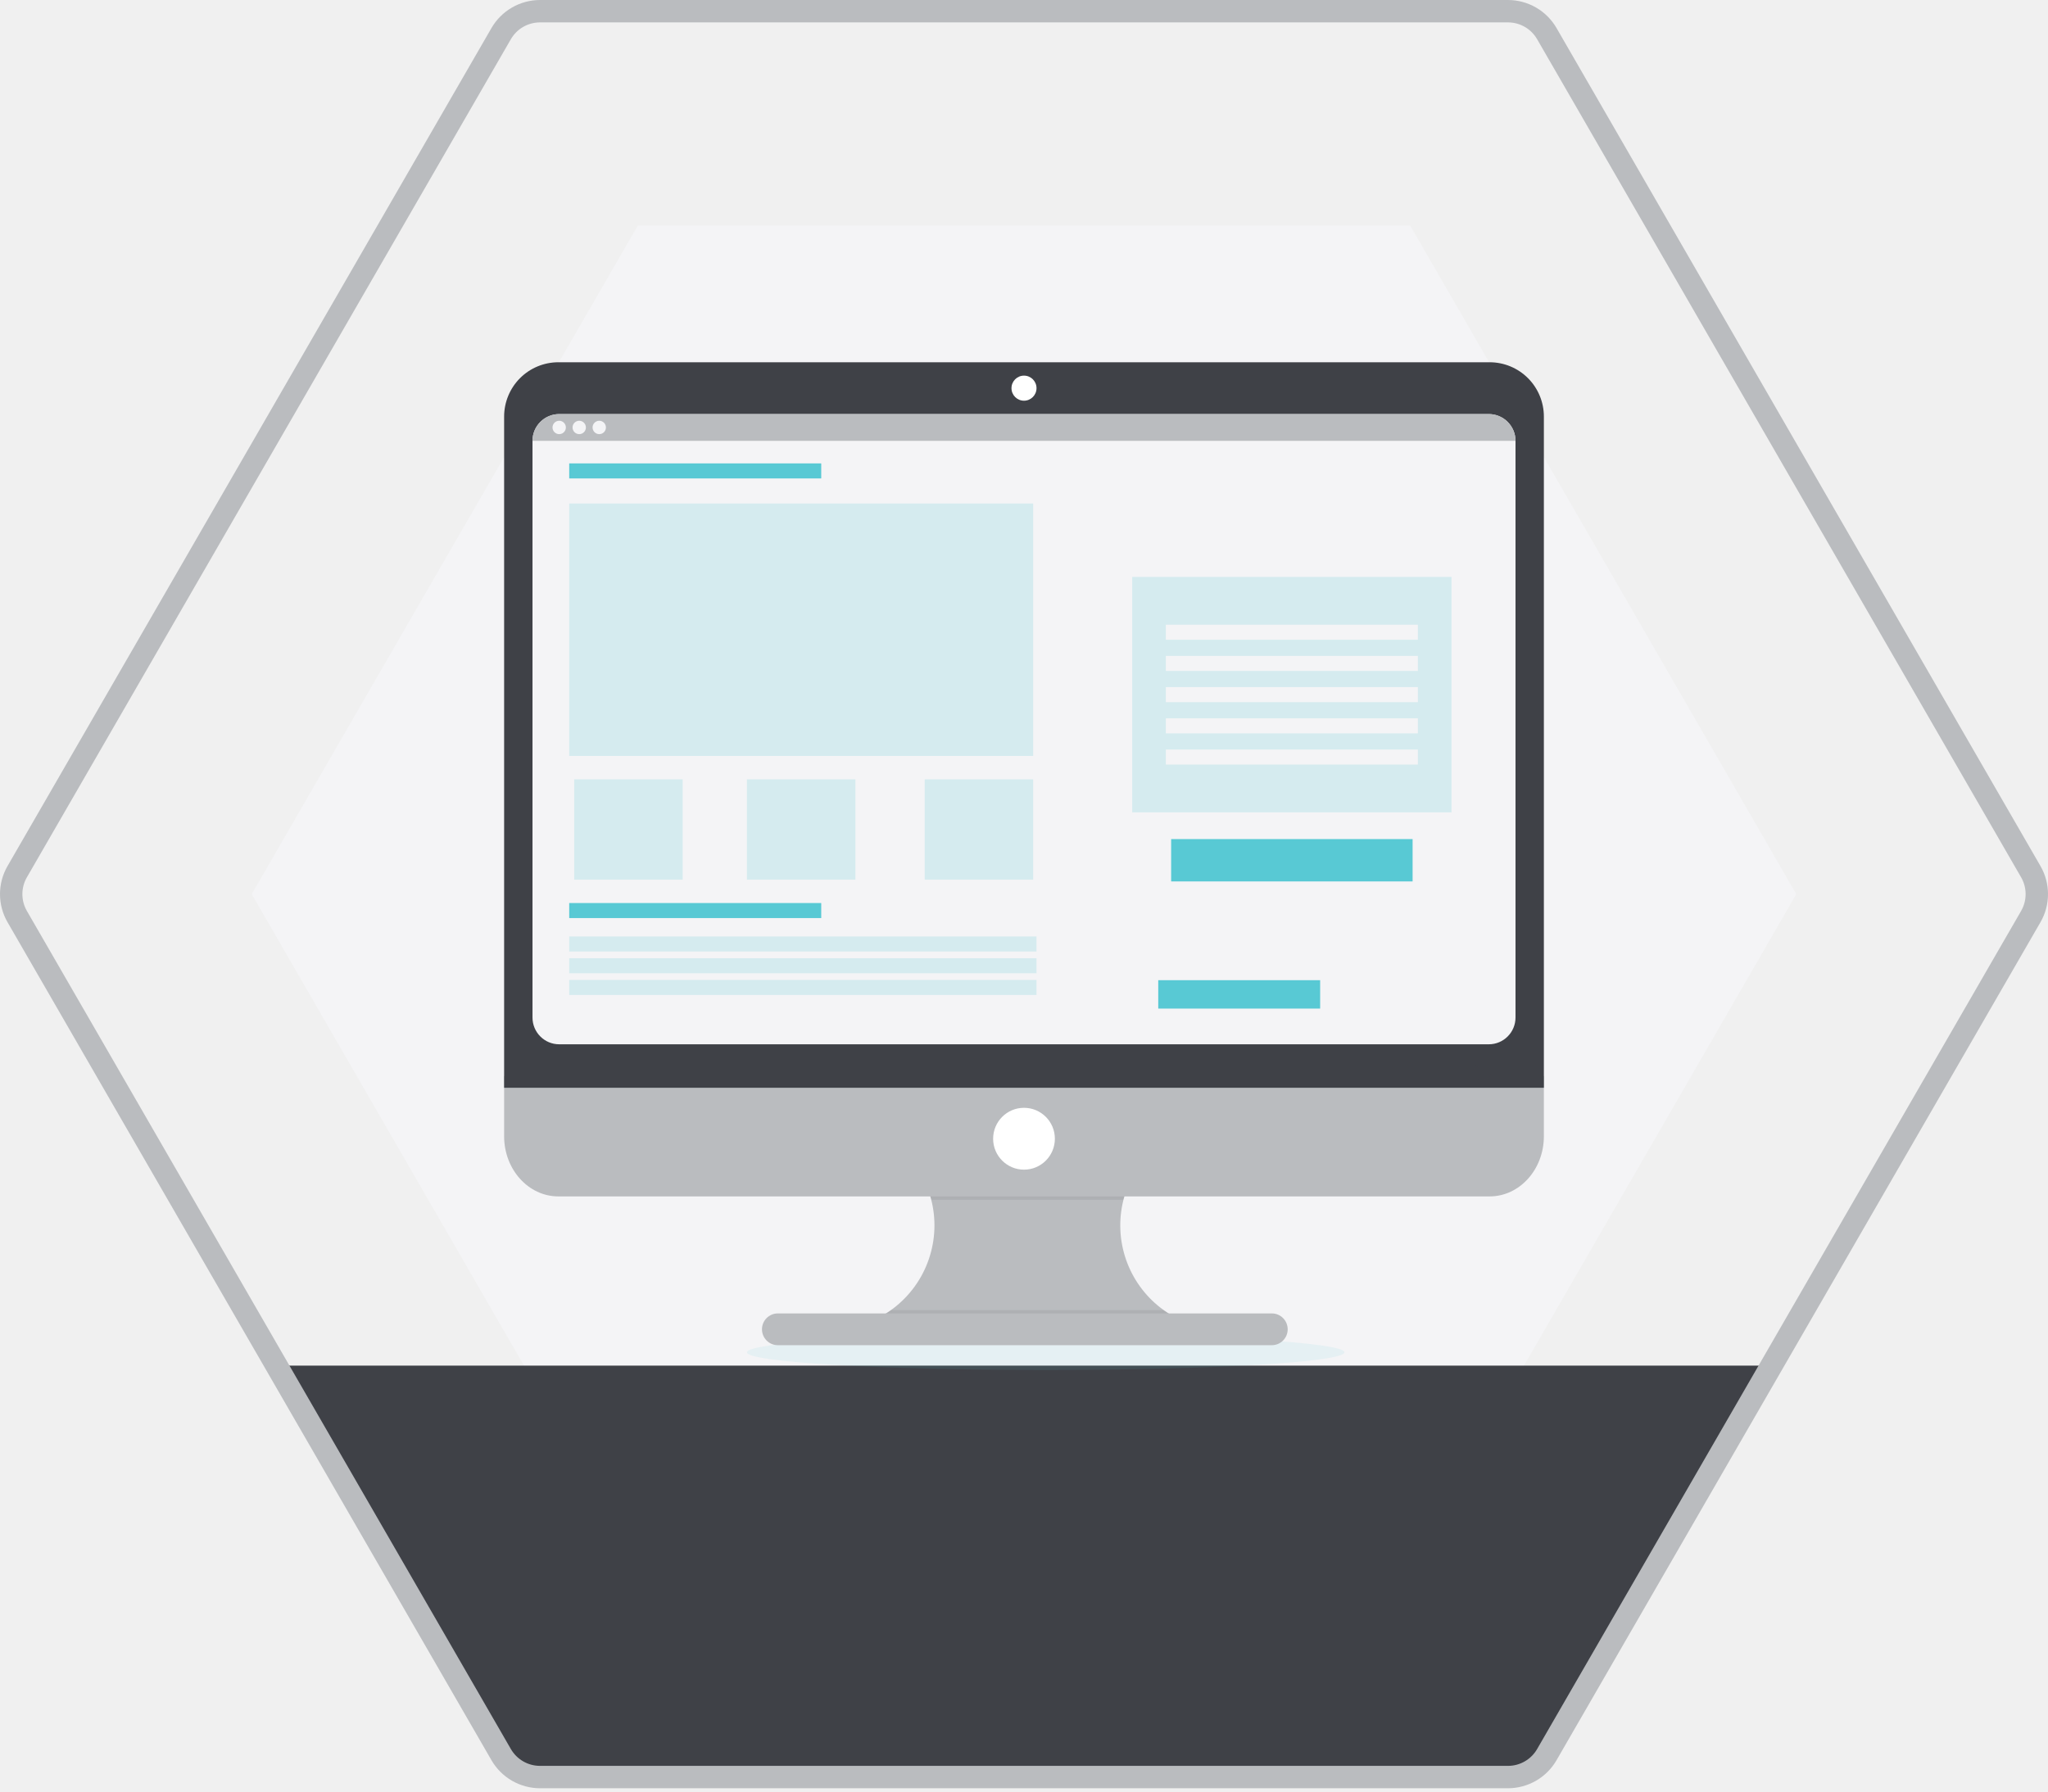
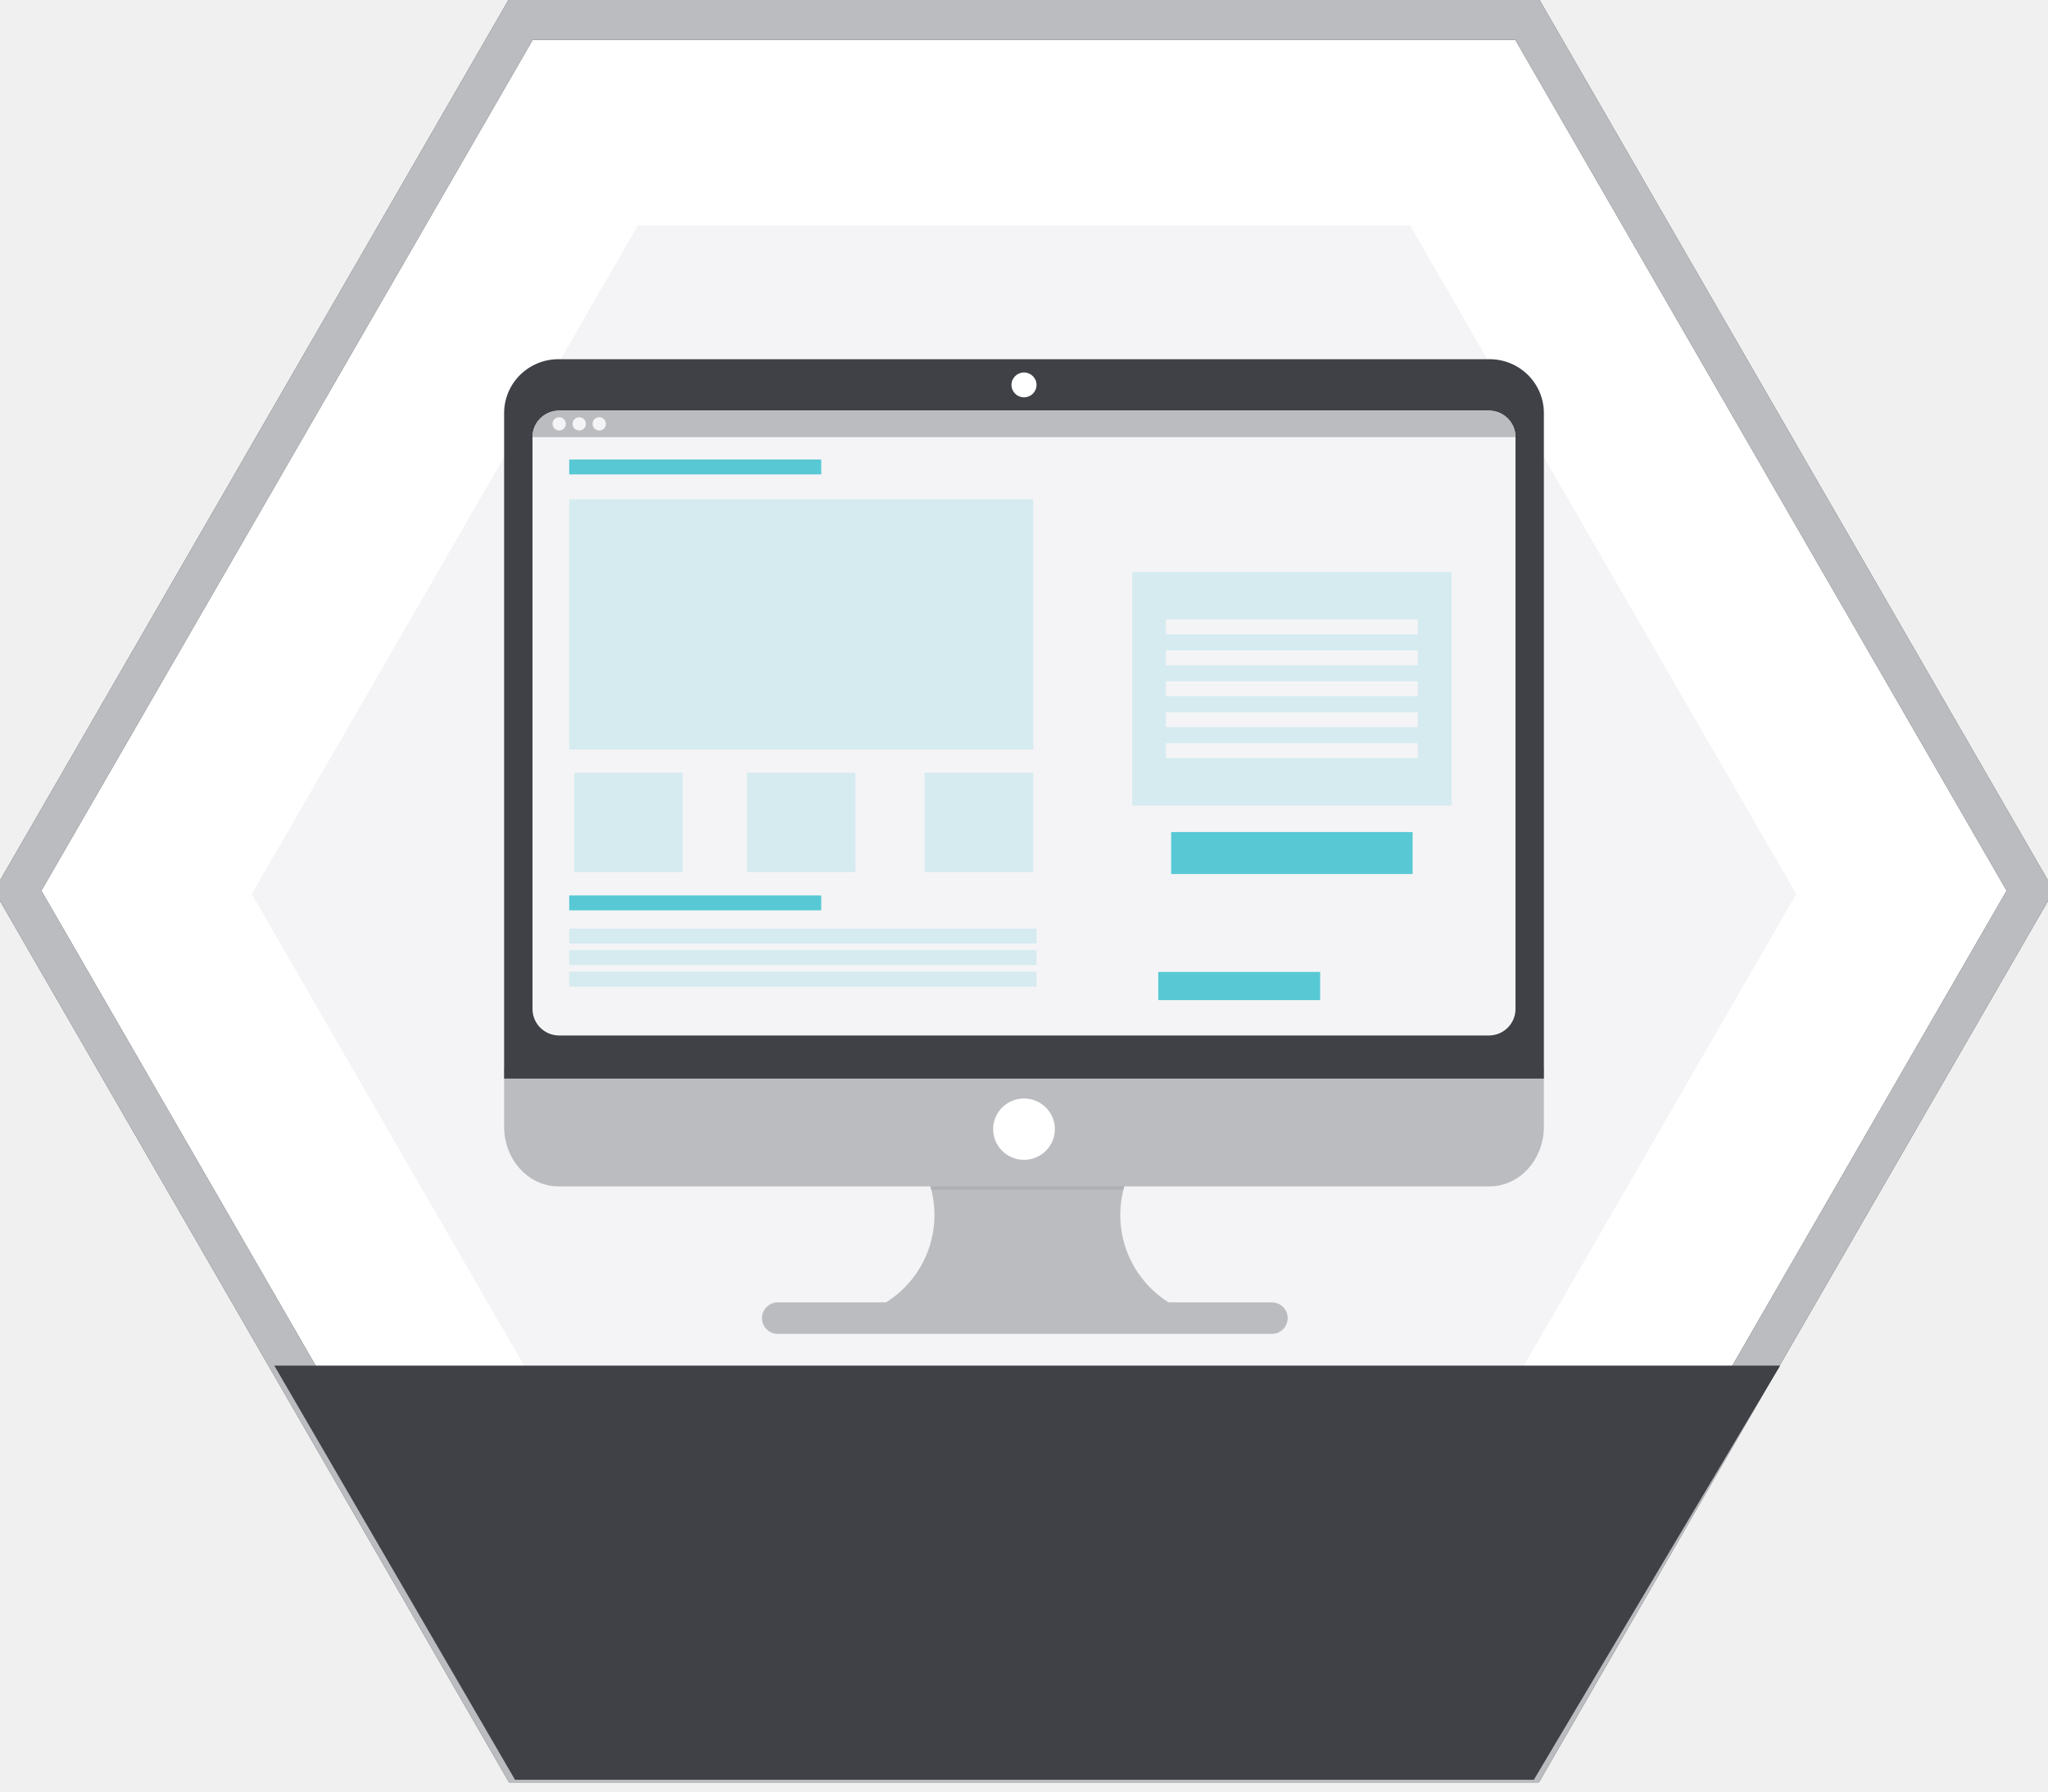
- <svg xmlns="http://www.w3.org/2000/svg" width="200" height="175" viewBox="0 0 200 175" fill="none">
-   <path d="M62.292 152.65H137.708L175.417 87.337L137.708 22.024H62.292L24.583 87.337L62.292 152.65Z" fill="#F4F4F6" />
-   <path d="M26.787 133.39H173.844L149.791 173.844H50.295L26.787 133.39Z" fill="#3F4147" />
-   <path d="M147.268 174.674H52.732C51.773 174.673 50.831 174.419 50 173.94C49.169 173.46 48.479 172.771 47.998 171.941L0.73 90.07C0.252 89.238 0 88.296 0 87.337C0 86.377 0.252 85.435 0.73 84.603L47.998 2.733C48.479 1.903 49.169 1.214 50 0.734C50.831 0.255 51.773 0.002 52.732 0H147.268C148.227 0.002 149.169 0.255 150 0.734C150.831 1.214 151.521 1.903 152.002 2.733L199.27 84.603C199.748 85.435 200 86.377 200 87.337C200 88.296 199.748 89.238 199.27 90.07L152.002 171.941C151.521 172.771 150.831 173.46 150 173.94C149.169 174.419 148.227 174.673 147.268 174.674ZM52.732 2.187C52.157 2.188 51.591 2.34 51.093 2.627C50.594 2.915 50.18 3.329 49.891 3.827L2.624 85.697C2.337 86.195 2.186 86.761 2.186 87.337C2.186 87.912 2.337 88.478 2.624 88.977L49.891 170.847C50.18 171.345 50.594 171.759 51.093 172.047C51.591 172.335 52.157 172.486 52.732 172.487H147.268C147.843 172.487 148.408 172.335 148.907 172.047C149.405 171.759 149.82 171.345 150.108 170.847L197.376 88.977C197.663 88.478 197.814 87.912 197.814 87.337C197.814 86.761 197.663 86.195 197.376 85.697L150.108 3.827C149.82 3.329 149.405 2.915 148.907 2.627C148.409 2.34 147.843 2.188 147.268 2.187L52.732 2.187Z" fill="#BABCBF" />
-   <path opacity="0.1" d="M102.119 133.825C118.231 133.825 131.293 133.049 131.293 132.091C131.293 131.134 118.231 130.357 102.119 130.357C86.007 130.357 72.945 131.134 72.945 132.091C72.945 133.049 86.007 133.825 102.119 133.825Z" fill="#58C9D4" />
-   <path d="M115.531 129.043V130.089H84.626V129.237C86.511 128.537 88.146 127.293 89.325 125.662C90.504 124.03 91.173 122.085 91.248 120.073C91.323 118.06 90.8 116.07 89.746 114.356C88.691 112.641 87.153 111.278 85.325 110.44H115.327C113.541 111.261 112.032 112.582 110.98 114.245C109.929 115.907 109.38 117.839 109.402 119.807C109.423 121.776 110.014 123.695 111.101 125.334C112.189 126.973 113.728 128.261 115.531 129.043V129.043Z" fill="#BABCBF" />
-   <path opacity="0.1" d="M115.327 110.441C113.948 111.075 112.728 112.011 111.756 113.178C110.784 114.346 110.085 115.717 109.711 117.19H90.941C90.567 115.717 89.868 114.346 88.896 113.178C87.924 112.011 86.704 111.075 85.325 110.441H115.327Z" fill="#3F4147" />
-   <path d="M49.231 105.107V110.985C49.231 114.231 51.602 116.863 54.528 116.863H145.472C148.398 116.863 150.769 114.231 150.769 110.985V105.107H49.231Z" fill="#BABCBF" />
-   <path opacity="0.1" d="M115.531 129.043V130.089H84.626V129.237C85.473 128.922 86.274 128.495 87.009 127.967H113.64C114.23 128.392 114.864 128.753 115.531 129.043Z" fill="#3F4147" />
-   <path d="M124.203 128.293H75.96C75.105 128.293 74.412 128.988 74.412 129.844C74.412 130.701 75.105 131.396 75.96 131.396H124.203C125.058 131.396 125.751 130.701 125.751 129.844C125.751 128.988 125.058 128.293 124.203 128.293Z" fill="#BABCBF" />
-   <path d="M150.769 40.691C150.769 39.284 150.211 37.934 149.218 36.939C148.224 35.944 146.877 35.385 145.472 35.385H54.528C53.123 35.385 51.776 35.944 50.782 36.939C49.789 37.934 49.231 39.284 49.231 40.691V106.25H150.769V40.691Z" fill="#3F4147" />
-   <path d="M145.391 40.446H54.609C53.169 40.446 52.002 41.616 52.002 43.059V99.392C52.002 100.835 53.169 102.005 54.609 102.005H145.391C146.831 102.005 147.999 100.835 147.999 99.392V43.059C147.999 41.616 146.831 40.446 145.391 40.446Z" fill="#F4F4F6" />
-   <path d="M100 39.14C100.675 39.14 101.222 38.592 101.222 37.916C101.222 37.239 100.675 36.691 100 36.691C99.325 36.691 98.778 37.239 98.778 37.916C98.778 38.592 99.325 39.14 100 39.14Z" fill="white" />
-   <path d="M100 114.251C101.665 114.251 103.015 112.898 103.015 111.23C103.015 109.562 101.665 108.209 100 108.209C98.335 108.209 96.985 109.562 96.985 111.23C96.985 112.898 98.335 114.251 100 114.251Z" fill="white" />
-   <path d="M147.999 43.059H52.002C52.002 42.366 52.276 41.702 52.765 41.212C53.254 40.722 53.918 40.446 54.609 40.446H145.391C146.082 40.446 146.746 40.722 147.235 41.212C147.724 41.702 147.999 42.366 147.999 43.059Z" fill="#BABCBF" />
-   <path d="M54.609 42.406C54.969 42.406 55.261 42.113 55.261 41.753C55.261 41.392 54.969 41.1 54.609 41.1C54.249 41.1 53.957 41.392 53.957 41.753C53.957 42.113 54.249 42.406 54.609 42.406Z" fill="#F4F4F6" />
-   <path d="M56.565 42.406C56.925 42.406 57.217 42.113 57.217 41.753C57.217 41.392 56.925 41.1 56.565 41.1C56.205 41.1 55.913 41.392 55.913 41.753C55.913 42.113 56.205 42.406 56.565 42.406Z" fill="#F4F4F6" />
-   <path d="M58.521 42.406C58.881 42.406 59.173 42.113 59.173 41.753C59.173 41.392 58.881 41.1 58.521 41.1C58.161 41.1 57.869 41.392 57.869 41.753C57.869 42.113 58.161 42.406 58.521 42.406Z" fill="#F4F4F6" />
-   <path d="M80.198 45.263H55.587V46.733H80.198V45.263Z" fill="#58C9D4" />
-   <path d="M80.198 88.207H55.587V89.677H80.198V88.207Z" fill="#58C9D4" />
-   <path opacity="0.2" d="M101.222 91.473H55.587V92.942H101.222V91.473Z" fill="#58C9D4" />
-   <path opacity="0.2" d="M101.222 93.597H55.587V95.067H101.222V93.597Z" fill="#58C9D4" />
-   <path opacity="0.2" d="M101.222 95.72H55.587V97.189H101.222V95.72Z" fill="#58C9D4" />
-   <path opacity="0.2" d="M100.896 49.182H55.587V73.838H100.896V49.182Z" fill="#58C9D4" />
-   <path opacity="0.2" d="M66.67 76.124H56.076V85.921H66.67V76.124Z" fill="#58C9D4" />
-   <path opacity="0.2" d="M100.896 76.124H90.302V85.921H100.896V76.124Z" fill="#58C9D4" />
-   <path opacity="0.2" d="M83.539 76.124H72.945V85.921H83.539V76.124Z" fill="#58C9D4" />
-   <path opacity="0.2" d="M141.751 56.353H110.568V79.349H141.751V56.353Z" fill="#58C9D4" />
-   <path d="M138.464 61.02H113.854V62.49H138.464V61.02Z" fill="#F4F4F6" />
-   <path d="M138.464 64.069H113.854V65.538H138.464V64.069Z" fill="#F4F4F6" />
-   <path d="M138.464 67.117H113.854V68.587H138.464V67.117Z" fill="#F4F4F6" />
-   <path d="M138.464 70.164H113.854V71.634H138.464V70.164Z" fill="#F4F4F6" />
-   <path d="M138.464 73.213H113.854V74.682H138.464V73.213Z" fill="#F4F4F6" />
-   <path d="M137.949 81.961H114.37V86.097H137.949V81.961Z" fill="#58C9D4" />
-   <path d="M128.921 95.743H113.11V98.517H128.921V95.743Z" fill="#58C9D4" />
-   <path opacity="0.1" d="M145.533 105.162C145.091 105.461 144.313 105.45 144.056 105.409L143.963 104.134L145.536 104.335C145.511 104.61 145.51 104.887 145.533 105.162V105.162Z" fill="#3F4147" />
+ <svg xmlns="http://www.w3.org/2000/svg" class="badge fis" width="400" height="350" viewBox="0 0 400 350" fill="none">
+   <path class="badge-border--hidden" fill="#FFFFFF" d="M298.268 3.795L396.536 174L298.268 344.205L101.732 344.205L3.464 174L101.732 3.795L298.268 3.795Z" stroke="#3F4147" stroke-width="8" />
+   <path class="badge-border" d="M298.268 3.795L396.536 174L298.268 344.205L101.732 344.205L3.464 174L101.732 3.795L298.268 3.795Z" stroke="#BABCBF" stroke-width="8" />
+   <path class="badge__bg" d="M124.583 305.3H275.416L350.833 174.674L275.417 44.049H124.583L49.166 174.674L124.583 305.3Z" fill="#F4F4F6" />
+   <path d="M53.575 266.78H347.689L299.581 347.689H100.589L53.575 266.78Z" fill="#3F4147" />
+   <path d="M231.061 255.915V257.99H169.252V256.3C173.022 254.912 176.292 252.445 178.65 249.209C181.008 245.974 182.346 242.117 182.496 238.125C182.646 234.134 181.6 230.188 179.491 226.788C177.383 223.387 174.306 220.684 170.65 219.022H230.654C227.083 220.65 224.063 223.271 221.96 226.568C219.857 229.865 218.761 233.697 218.804 237.6C218.847 241.503 220.028 245.31 222.203 248.56C224.378 251.81 227.455 254.365 231.061 255.915Z" fill="#BABCBF" />
+   <path opacity="0.1" d="M230.654 219.025C227.895 220.283 225.455 222.137 223.511 224.453C221.568 226.769 220.17 229.487 219.421 232.409H181.883C181.134 229.487 179.736 226.769 177.792 224.453C175.849 222.137 173.408 220.283 170.65 219.025H230.654Z" fill="#3F4147" />
+   <path d="M98.462 208.446V220.103C98.462 226.541 103.204 231.761 109.055 231.761H290.945C296.796 231.761 301.538 226.541 301.538 220.103V208.446H98.462Z" fill="#BABCBF" />
+   <path d="M248.406 254.428H151.92C150.21 254.428 148.823 255.806 148.823 257.505C148.823 259.204 150.21 260.581 151.92 260.581H248.406C250.116 260.581 251.503 259.204 251.503 257.505C251.503 255.806 250.116 254.428 248.406 254.428Z" fill="#BABCBF" />
+   <path d="M301.538 80.698C301.538 77.907 300.422 75.23 298.436 73.257C296.449 71.283 293.754 70.174 290.945 70.174H109.055C106.246 70.174 103.551 71.283 101.564 73.257C99.578 75.23 98.462 77.907 98.462 80.698V210.713H301.538V80.698Z" fill="#3F4147" />
+   <path d="M290.782 80.213H109.218C106.338 80.213 104.003 82.532 104.003 85.394V197.112C104.003 199.973 106.338 202.293 109.218 202.293H290.782C293.662 202.293 295.997 199.973 295.997 197.112V85.394C295.997 82.532 293.662 80.213 290.782 80.213Z" fill="#F4F4F6" />
+   <path d="M200 77.622C201.35 77.622 202.445 76.535 202.445 75.193C202.445 73.852 201.35 72.765 200 72.765C198.65 72.765 197.555 73.852 197.555 75.193C197.555 76.535 198.65 77.622 200 77.622Z" fill="white" />
+   <path d="M200 226.58C203.331 226.58 206.03 223.898 206.03 220.589C206.03 217.281 203.331 214.598 200 214.598C196.67 214.598 193.97 217.281 193.97 220.589C193.97 223.898 196.67 226.58 200 226.58Z" fill="white" />
+   <path d="M295.997 85.394H104.003C104.003 84.019 104.552 82.702 105.531 81.73C106.509 80.758 107.835 80.213 109.218 80.213H290.782C292.165 80.213 293.491 80.758 294.469 81.73C295.448 82.702 295.997 84.019 295.997 85.394Z" fill="#BABCBF" />
+   <path d="M109.218 84.098C109.939 84.098 110.522 83.518 110.522 82.803C110.522 82.088 109.939 81.508 109.218 81.508C108.498 81.508 107.915 82.088 107.915 82.803C107.915 83.518 108.498 84.098 109.218 84.098Z" fill="#F4F4F6" />
+   <path d="M113.13 84.098C113.85 84.098 114.434 83.518 114.434 82.803C114.434 82.088 113.85 81.508 113.13 81.508C112.41 81.508 111.826 82.088 111.826 82.803C111.826 83.518 112.41 84.098 113.13 84.098Z" fill="#F4F4F6" />
+   <path d="M117.042 84.098C117.762 84.098 118.346 83.518 118.346 82.803C118.346 82.088 117.762 81.508 117.042 81.508C116.322 81.508 115.738 82.088 115.738 82.803C115.738 83.518 116.322 84.098 117.042 84.098Z" fill="#F4F4F6" />
+   <g class="column left">
+     <g class="content first">
+       <path class="title" d="M160.395 89.765H111.174V92.68H160.395V89.765Z" fill="#58C9D4" />
+       <path class="image" opacity="0.2" d="M201.793 97.537H111.174V146.434H201.793V97.537Z" fill="#58C9D4" />
+     </g>
+     <path class="image" opacity="0.2" d="M133.34 150.967H112.152V170.397H133.34V150.967Z" fill="#58C9D4" />
+     <path class="image" opacity="0.2" d="M167.077 150.967H145.89V170.397H167.077V150.967Z" fill="#58C9D4" />
+     <path class="image" opacity="0.2" d="M201.793 150.967H180.605V170.397H201.793V150.967Z" fill="#58C9D4" />
+     <g class="content last">
+       <path class="title" d="M160.395 174.93H111.174V177.845H160.395V174.93Z" fill="#58C9D4" />
+       <g class="text">
+         <path opacity="0.2" d="M202.445 181.407H111.174V184.321H202.445V181.407Z" fill="#58C9D4" />
+         <path opacity="0.2" d="M202.445 185.62H111.174V188.534H202.445V185.62Z" fill="#58C9D4" />
+         <path opacity="0.2" d="M202.445 189.829H111.174V192.744H202.445V189.829Z" fill="#58C9D4" />
+       </g>
+     </g>
+   </g>
+   <g class="column right">
+     <g class="box">
+       <path opacity="0.2" d="M283.503 111.759H221.136V157.363H283.503V111.759Z" fill="#58C9D4" />
+       <g class="content text">
+         <path d="M276.928 121.014H227.707V123.928H276.928V121.014Z" fill="#F4F4F6" />
+         <path d="M276.928 127.06H227.707V129.974H276.928V127.06Z" fill="#F4F4F6" />
+         <path d="M276.928 133.105H227.707V136.02H276.928V133.105Z" fill="#F4F4F6" />
+         <path d="M276.928 139.148H227.707V142.062H276.928V139.148Z" fill="#F4F4F6" />
+         <path d="M276.928 145.194H227.707V148.108H276.928V145.194Z" fill="#F4F4F6" />
+       </g>
+     </g>
+     <path class="button first" d="M275.898 162.544H228.741V170.746H275.898V162.544Z" fill="#58C9D4" />
+     <path class="button last" d="M257.843 189.875H226.221V195.376H257.843V189.875Z" fill="#58C9D4" />
+   </g>
</svg>
